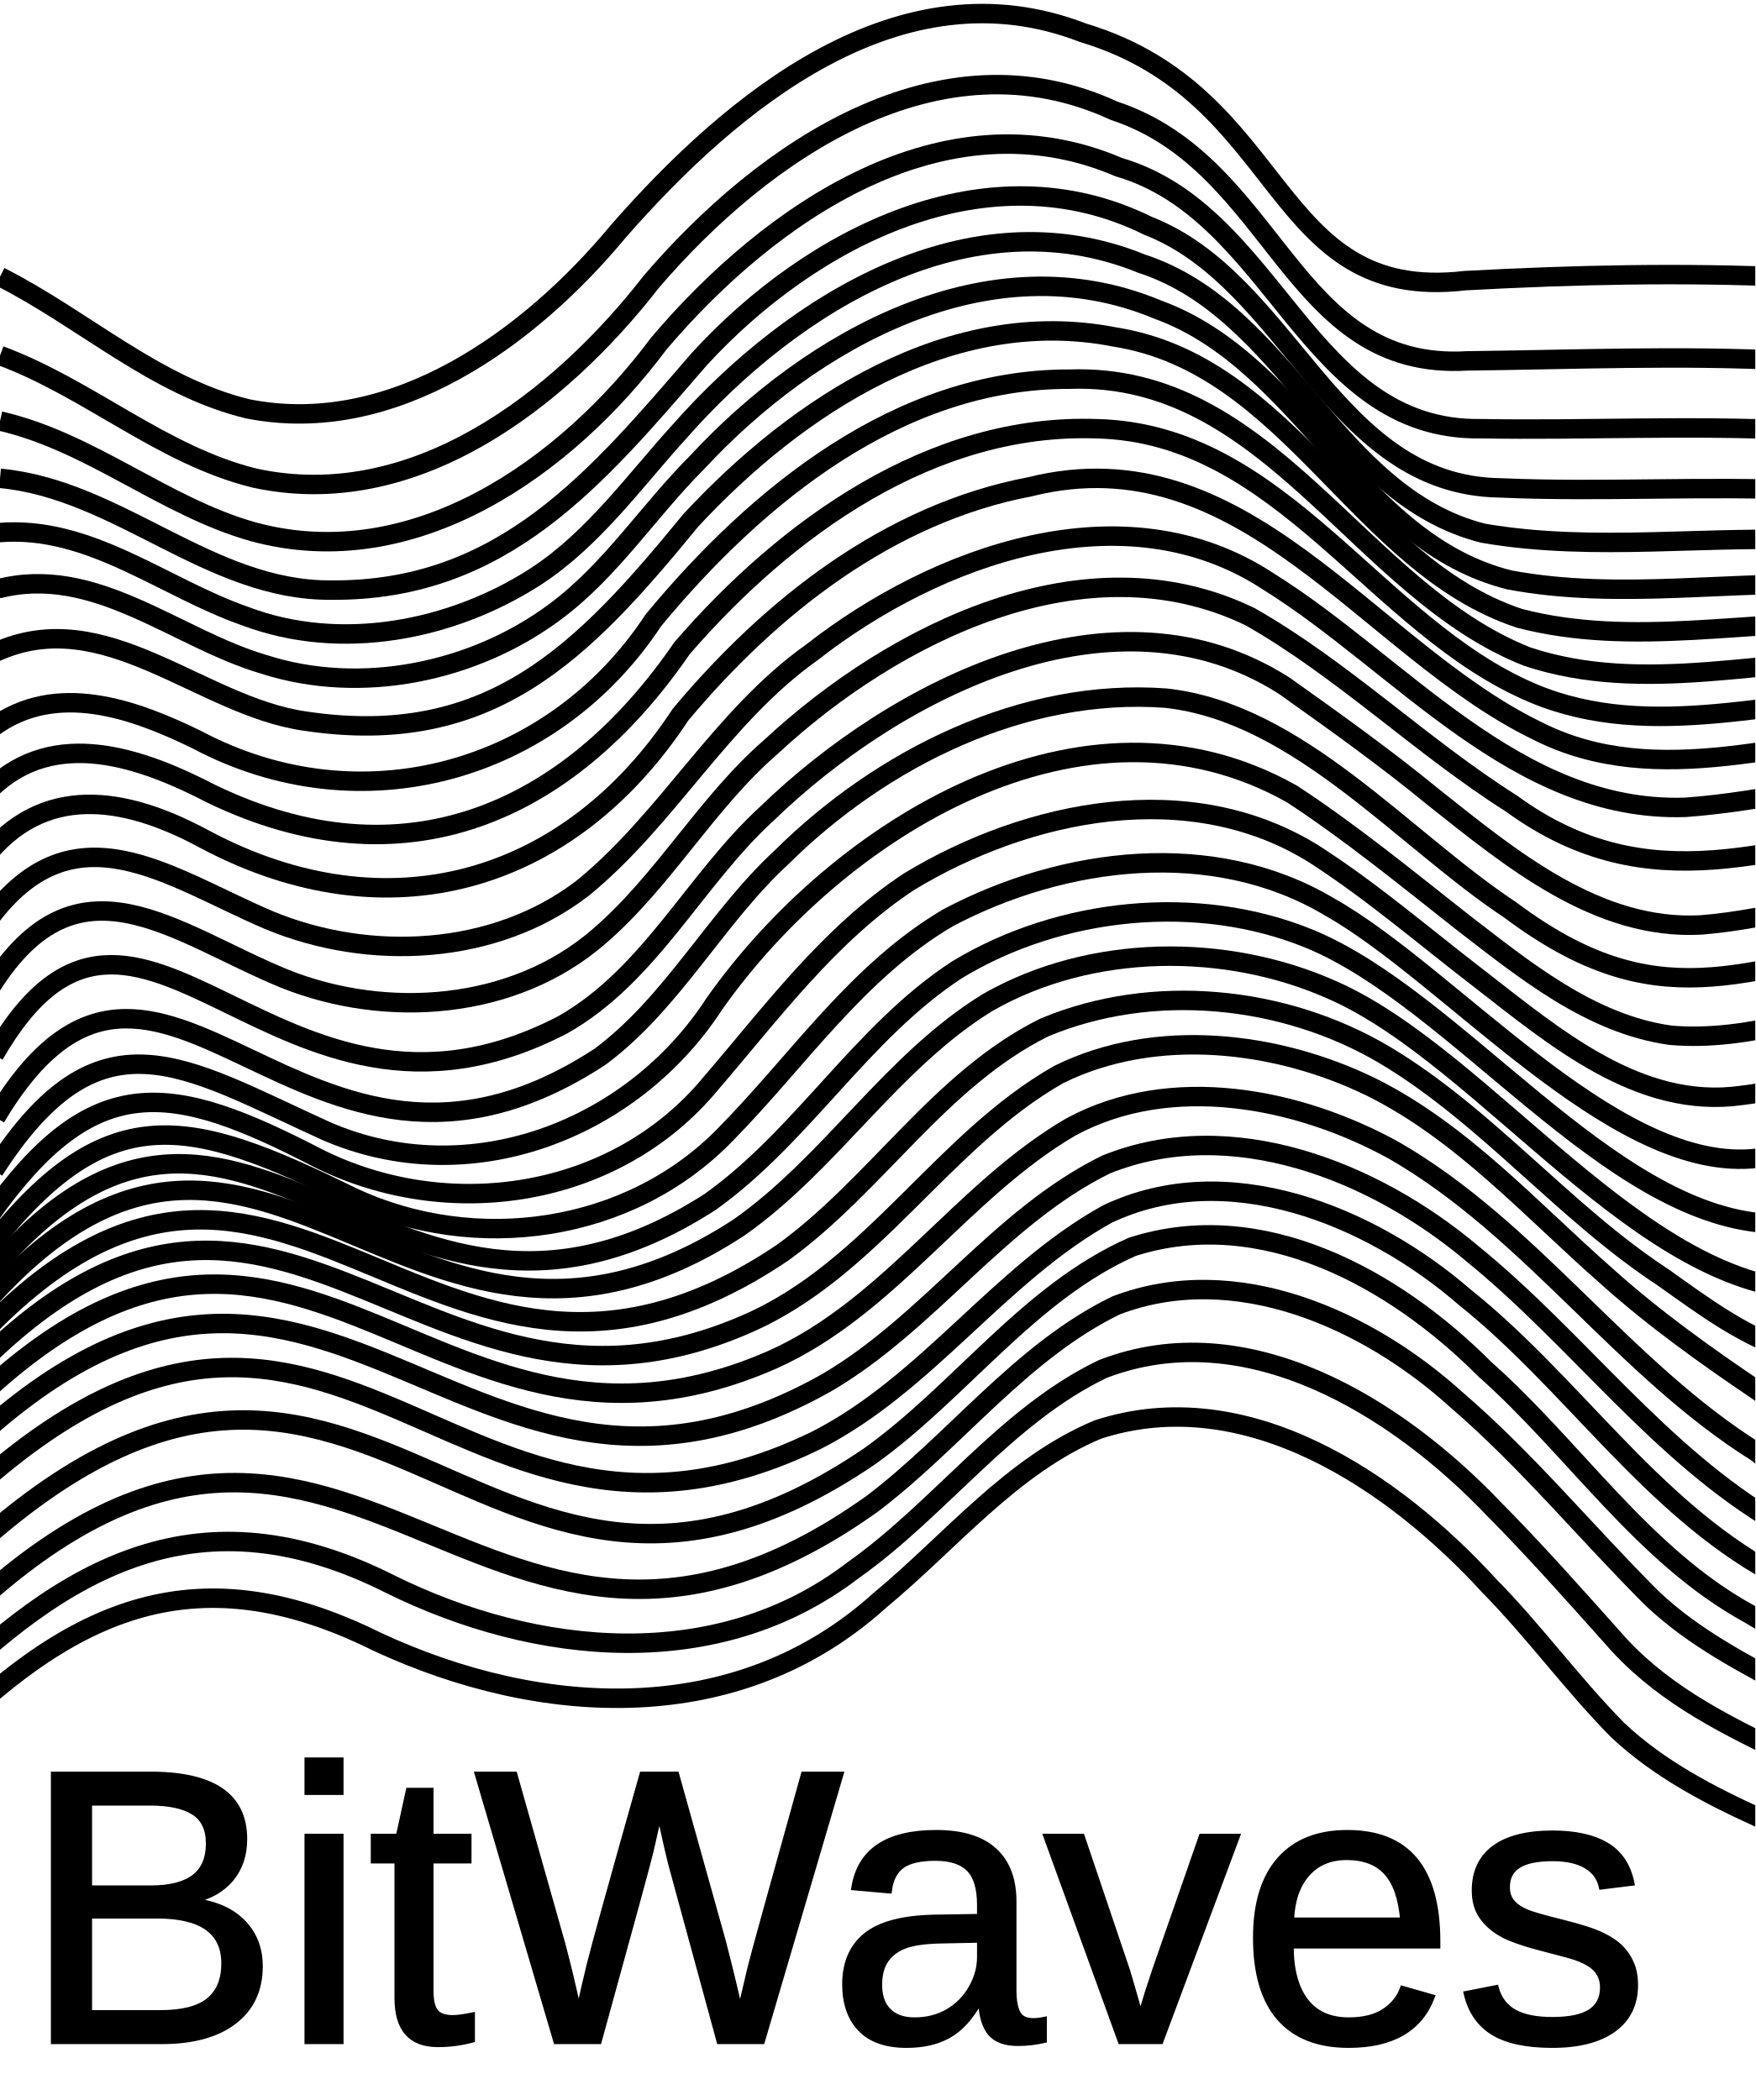
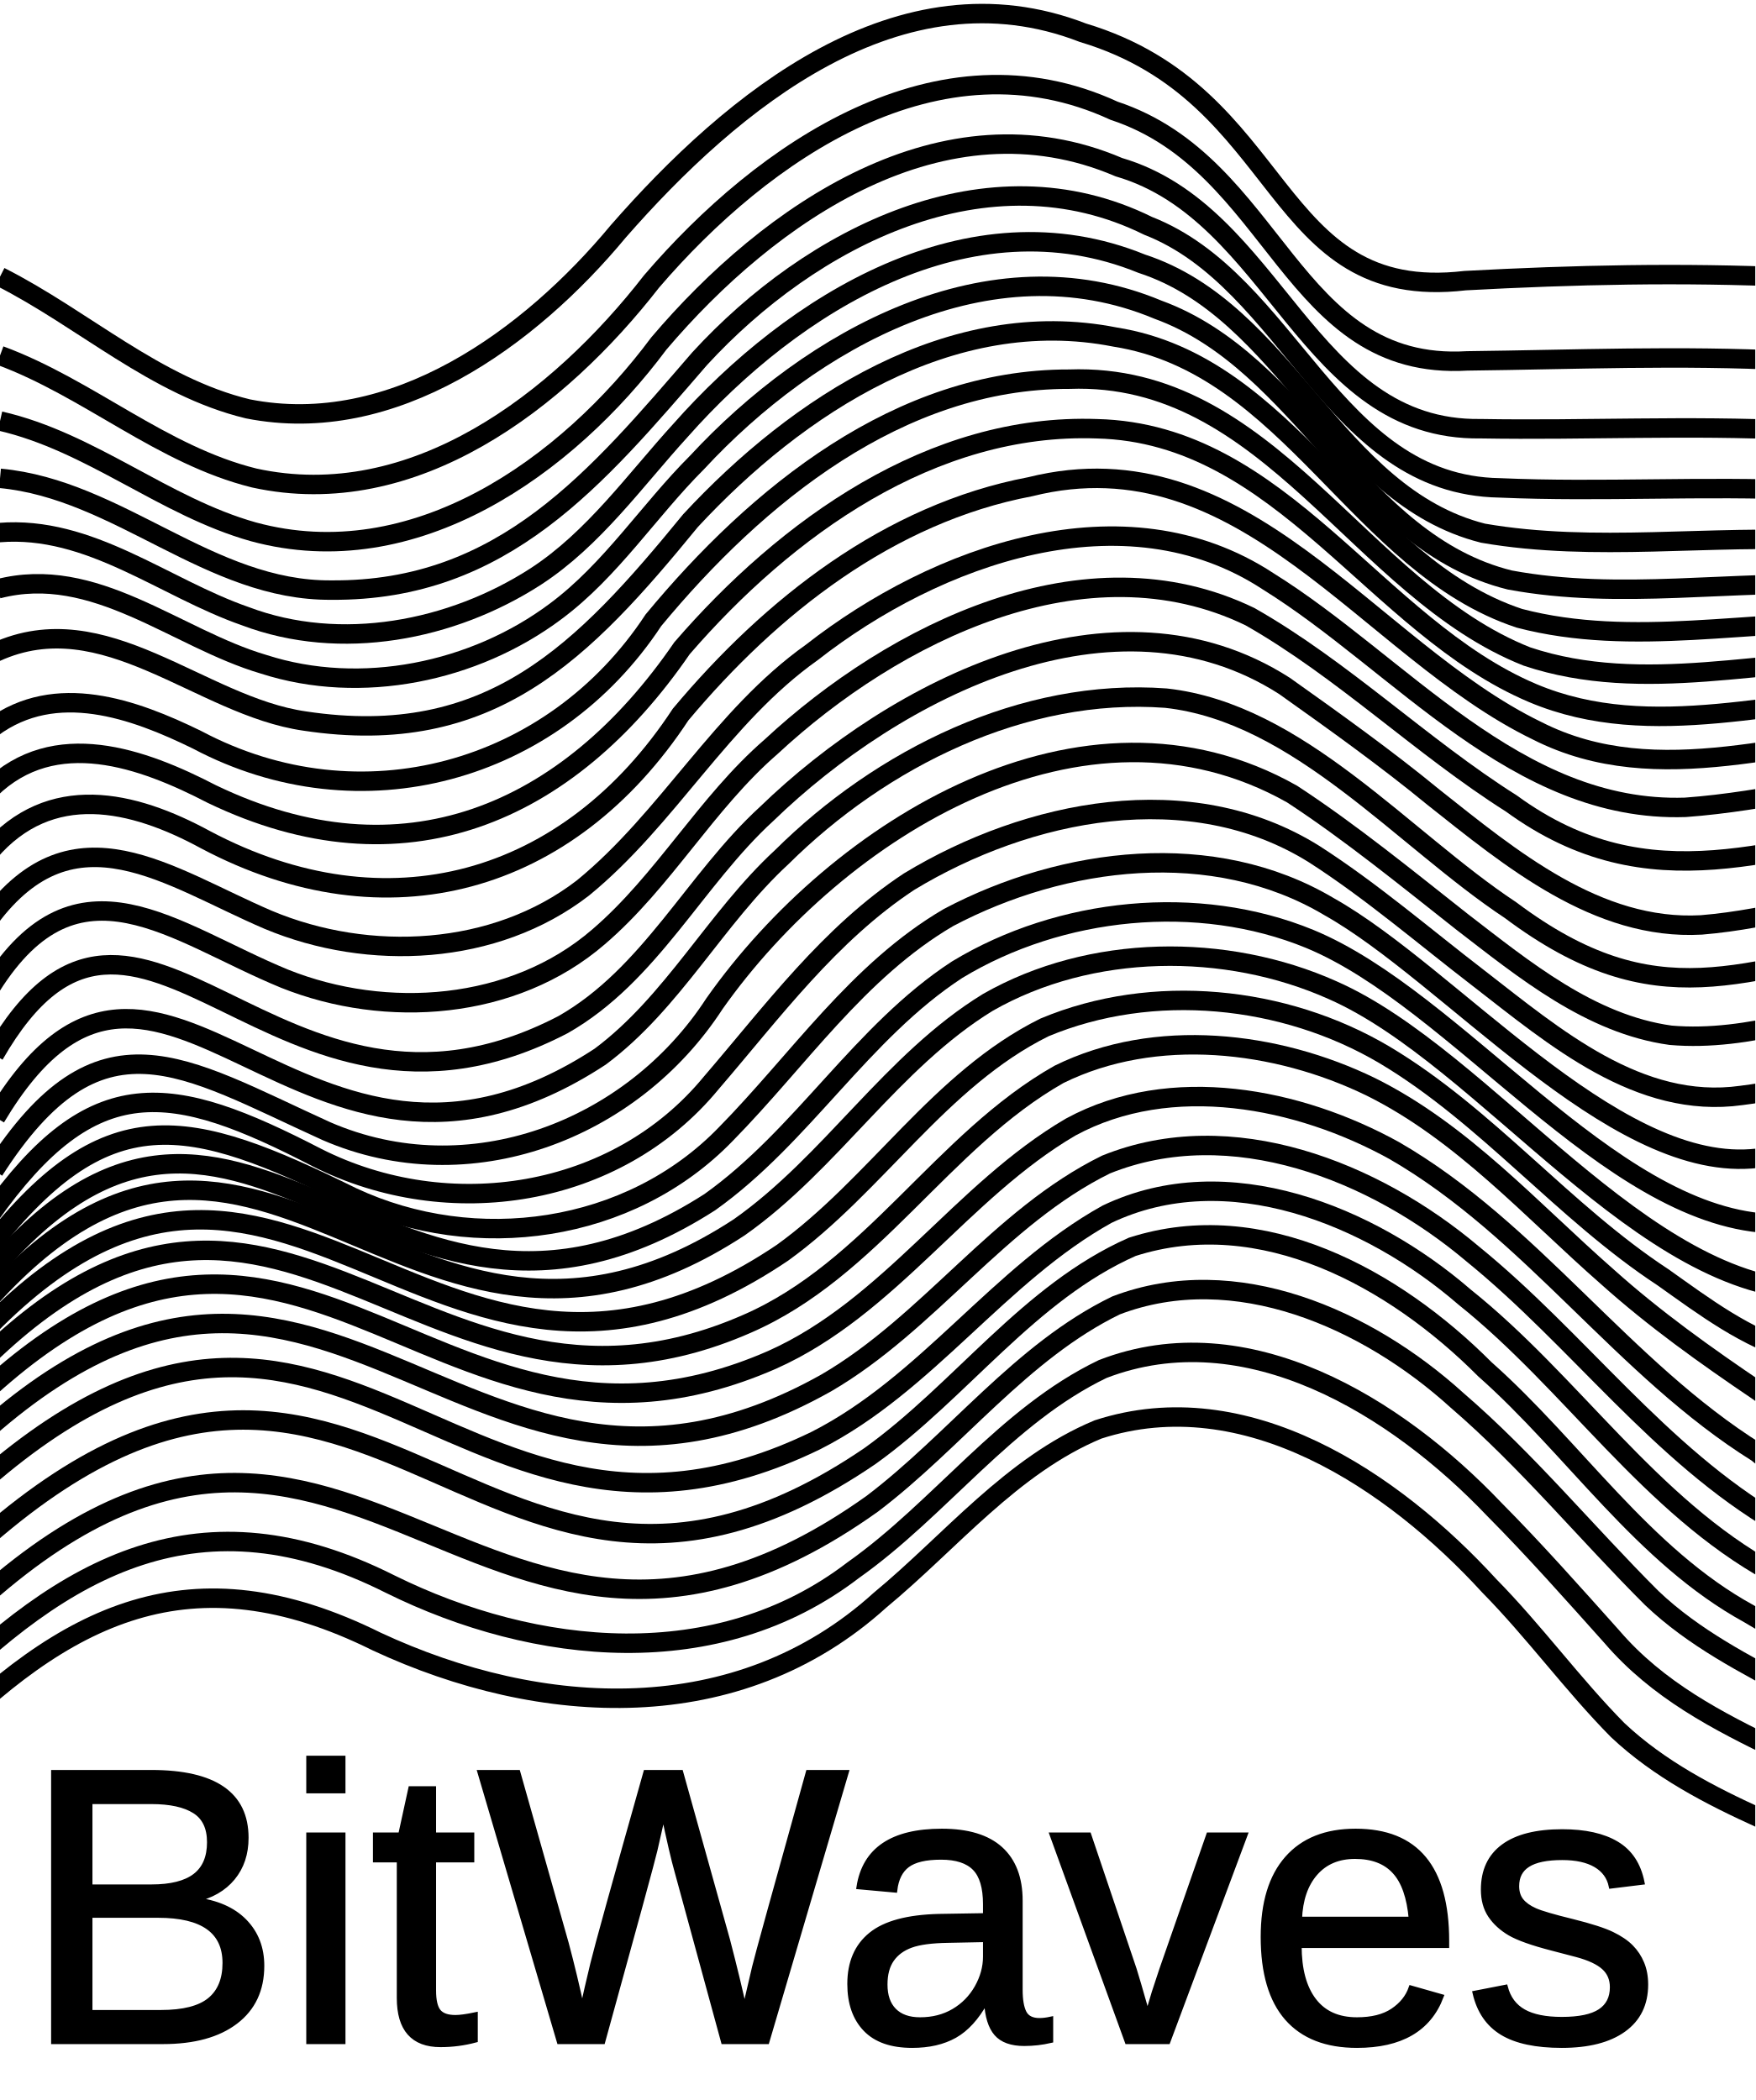
<svg xmlns="http://www.w3.org/2000/svg" width="361" height="432" viewBox="0 8 361 432">
  <defs>
    <clipPath id="clip-path">
      <rect id="Rectangle_1" data-name="Rectangle 1" width="361" height="432" transform="translate(17.596)" fill="none" />
    </clipPath>
  </defs>
  <g id="Group_2" data-name="Group 2" transform="translate(-17.596)">
    <g id="Group_1" data-name="Group 1" clip-path="url(#clip-path)">
-       <text x="22" y="428" font-family="Arial" font-size="80" fill="black" stroke="black">BitWaves</text>
+       <text x="22" y="428" font-family="Arial" font-size="80.5" fill="black" stroke="black">BitWaves</text>
      <path id="Path_1" data-name="Path 1" d="M17.6,64.92c17.206,8.7,31.975,22.6,50.98,27.19,29.957,5.932,58-14.609,76.17-36.51,23.4-26.764,57.907-55.459,95.56-40.869,42.449,12.731,38.21,55.749,78.619,51,22.411-1.208,44.455-1.717,67.211-.691" fill="none" stroke="black" stroke-miterlimit="10" stroke-width="4" />
      <path id="Path_2" data-name="Path 2" d="M17.6,81.13c18.252,6.754,33.258,20.486,52.27,25.2,32.84,7.2,62.7-15.936,81.729-40.43,23-26.844,59.076-51.76,95.122-35.118,33.454,11.032,36.168,53.631,72.618,51.459,22.042-.259,43.728-1.187,66.081-.051" fill="none" stroke="black" stroke-miterlimit="10" stroke-width="4" />
      <path id="Path_3" data-name="Path 3" d="M17.6,94.61c18.755,4.3,33.719,17.624,52.1,22.79,33.093,9.007,64.493-13.348,83.409-38.751,22.753-26.81,58.522-51.7,94.6-36.258,32.32,9.467,38.635,54.333,74.418,53.8,21.5.37,42.661-.748,64.461.319" fill="none" stroke="black" stroke-miterlimit="10" stroke-width="4" />
      <path id="Path_4" data-name="Path 4" d="M17.6,106.4c24.422,2.26,43.126,23.209,68.15,22.99,35.451.278,54.66-23.243,75.739-47.6,22.882-24.948,59.187-43.679,92.242-27.328,29.157,11.381,37.872,53.334,72.279,53.9,21.028.92,41.737-.458,63.07.5" fill="none" stroke="black" stroke-miterlimit="10" stroke-width="4" />
      <path id="Path_5" data-name="Path 5" d="M17.436,117.56c18.651-1.517,33.832,11.369,50.62,17.2,19.6,7.42,42.452,3,59.74-8.17,11.931-7.765,20.382-19.776,29.81-30.11,23.122-26.142,59.372-48.652,94.79-34.239,29.889,9.737,39.557,47.689,70.2,55.44,23.075,4,46.684.252,70.211,1.559" fill="none" stroke="black" stroke-miterlimit="10" stroke-width="4" />
      <path id="Path_6" data-name="Path 6" d="M17.166,129.14c19.887-5.183,36.561,10.183,54.65,15.51,20.043,6.464,43.317,1.647,60.05-10.88,11.389-8.463,19.18-20.745,29.08-30.63,23.494-25.378,60.16-45.923,94.79-31.439,29.673,10.81,41.115,47.86,72.36,55.609,22.738,4.24,45.834-.046,69.04.98" fill="none" stroke="black" stroke-miterlimit="10" stroke-width="4" />
      <path id="Path_7" data-name="Path 7" d="M16.706,142.16c22.411-10.235,42,11.087,63.57,14.17,38.218,5.769,57.28-14.269,79.349-41.241,22-23.739,53.559-44.4,87.261-37.759,36.009,5.661,50.082,46.9,83.2,57.861,23.318,6.1,47.673.168,71.63.879" fill="none" stroke="black" stroke-miterlimit="10" stroke-width="4" />
      <path id="Path_8" data-name="Path 8" d="M16.026,157.69c13.064-9.622,29.039-3.9,42.13,2.511,33.493,17.77,73.116,6.85,93.819-24.6,21.256-25.7,50.572-49.674,85.531-49.6,41.261-1.5,59.524,43.37,94.129,57.051,23.97,8.015,49.493.246,74.3.459" fill="none" stroke="black" stroke-miterlimit="10" stroke-width="4" />
      <path id="Path_9" data-name="Path 9" d="M15.6,170.34c13.259-12.925,31.3-6.387,45.57,1.011,39.2,18.87,73.178,4.279,96.7-30.013,21.359-24.7,51.341-46.379,85.361-45.138,38.031.933,57.16,40.658,89.6,54.38,24.565,10.358,51.267.751,76.96.29" fill="none" stroke="black" stroke-miterlimit="10" stroke-width="4" />
      <path id="Path_10" data-name="Path 10" d="M15.366,183.33c12.537-14.671,29.509-10.752,44.52-2.578,37.28,19.76,74.7,9.255,97.689-25.764,18.607-22.233,42.864-41.357,71.921-46.868,43.881-10.95,69.419,33.335,104.24,50.211,24.947,12.689,52.775,1.257,79.1-.121" fill="none" stroke="black" stroke-miterlimit="10" stroke-width="4" />
      <path id="Path_11" data-name="Path 11" d="M15.446,196.94c17.446-23.435,36.69-8.55,57.32.281,20.679,8.674,46.612,7.436,64.72-6.551,17.513-14.3,28.461-35.255,47.071-48.459,25.592-20.024,64.239-34.063,93.859-14.621,27.224,16.947,51.076,47.64,85.8,46.491,16.872-1.228,33.219-5.737,50.19-7.741" fill="none" stroke="black" stroke-miterlimit="10" stroke-width="4" />
      <path id="Path_12" data-name="Path 12" d="M15.786,210.9c17.826-28.291,37.4-11,60.34-1.568,20.916,8.368,47.08,6.515,64.56-8.6,13.393-11.469,22.176-27.569,35.481-39.1,25.283-23.5,64.725-43.163,98.519-26.771,19.074,10.843,35.265,26.743,53.75,38.431,28.621,20.884,54.174,8.722,85.46,3.88" fill="none" stroke="black" stroke-miterlimit="10" stroke-width="4" />
      <path id="Path_13" data-name="Path 13" d="M16.386,225c29.783-51.818,57.5,24.77,117-6.211,17.92-10.174,27.1-29.831,41.89-43.369,26.588-25.764,71.521-48.73,106.49-26.321,10.133,7.192,21,14.968,30.64,22.9,15.842,12.544,33.665,27.464,55.09,26.27,14.789-1.2,28.93-5.97,43.71-8.29" fill="none" stroke="black" stroke-miterlimit="10" stroke-width="4" />
      <path id="Path_14" data-name="Path 14" d="M16.7,237.87C50.678,180.99,79.111,266,141.046,225.36c14.944-11.129,23.766-28.529,37.31-41.02,20.5-20.338,49.689-34.906,79.04-32.721,27.246,3.014,48.72,28.956,70.851,43.6,30.1,22.568,47.594,12.389,80.639,6.121" fill="none" stroke="black" stroke-miterlimit="10" stroke-width="4" />
      <path id="Path_15" data-name="Path 15" d="M16.356,248.78c21.749-33.906,38.6-21.6,68.37-8.088,29.244,12.7,62.836-.054,79.819-26.234,25.372-35.981,75.86-67.368,118.8-43.1,12.047,7.885,23.571,17.312,34.889,26.23,12.822,9.867,26.434,21.094,42.95,23.38,16.3,1.42,31.9-5.027,47.92-7.68" fill="none" stroke="black" stroke-miterlimit="10" stroke-width="4" />
      <path id="Path_16" data-name="Path 16" d="M15.486,258.07c21.353-30.169,37.251-27.491,67.34-11.919,26.965,13.61,61.492,8.408,81.05-15.382,12.693-14.767,24.342-30.622,40.7-41.409,24.468-14.827,57.754-21.624,83.29-5.66,11.8,7.571,22.722,17,33.85,25.55,15.545,12.03,32.978,27.047,54.01,24.1,11.913-1.477,23.779-5.269,35.61-7.63" fill="none" stroke="black" stroke-miterlimit="10" stroke-width="4" />
      <path id="Path_17" data-name="Path 17" d="M14.236,266.13c25.16-33.017,42.117-28.432,75.81-11.869,25.314,11.837,57.07,7.439,76.79-12.922,14.966-15.222,27.169-33.672,45.85-44.6,23.7-12.5,54.435-16.4,78.27-2.22,24.778,13.931,57.861,53.985,86.76,51.871,12.614-.947,25.018-4.983,37.43-7.611" fill="none" stroke="black" stroke-miterlimit="10" stroke-width="4" />
      <path id="Path_18" data-name="Path 18" d="M12.746,273.32c54-68.571,82.7,25.688,150.84-18.021,19.077-13.578,31.2-34.995,50.86-47.819,21.17-12.835,49.514-15.792,72.54-6.321,30.326,12.542,61.072,56.5,94.15,58.522,13.242-.077,26.174-4.458,39.1-7.261" fill="none" stroke="black" stroke-miterlimit="10" stroke-width="4" />
      <path id="Path_19" data-name="Path 19" d="M11.126,280.13c58.854-71.639,89.145,25.791,158.53-19.671,18.872-13.286,31.355-34.148,51.12-46.259,21.094-12.057,48.889-12.362,70.91-2.5,31.628,13.944,63.806,62.069,99.53,61.762,11.538-.583,23.248-4.044,34.53-6.6" fill="none" stroke="black" stroke-miterlimit="10" stroke-width="4" />
      <path id="Path_20" data-name="Path 20" d="M9.276,287.41c65.483-75.221,95.385,28.138,169.26-21.71,19.262-13.9,32.305-35.657,53.86-46.34,22.27-9.321,49.277-6.585,69.94,5.64,21.069,12.555,36.8,32.316,57.271,45.75,8.5,6.031,17.2,12.623,27.389,15.47,14.863,3.858,30.253-1.21,44.89-4.27" fill="none" stroke="black" stroke-miterlimit="10" stroke-width="4" />
      <path id="Path_21" data-name="Path 21" d="M7.406,294.93c65.721-73.151,94.751,15.631,163.77-14.579C196.932,269.177,211.4,242.6,235.4,229.01c19.848-9.786,44.669-6.911,64.13,2.569,18.83,9.342,33.081,25.433,48.65,39.081,9.665,8.672,20.238,16.21,30.97,23.47,17.223,13.059,39.2,9.318,58.79,4.63" fill="none" stroke="black" stroke-miterlimit="10" stroke-width="4" />
      <path id="Path_22" data-name="Path 22" d="M5.676,303.09c71.373-76.115,98.472,16.292,170.71-15.349,24.193-10.782,38.94-34.773,61.45-47.911,20.617-11.167,46.823-6.034,66.53,4.869,28.31,16.361,47,44.871,74.67,62.15,19.822,17,40.907,17.163,65.2,10.951" fill="none" stroke="black" stroke-miterlimit="10" stroke-width="4" />
      <path id="Path_23" data-name="Path 23" d="M4.246,312.31c78.21-81.569,106.08,23.6,183.31-19.839,21.155-12.326,35.479-34.073,57.51-44.911,25.8-10.411,55.247,1.358,75.43,18.41,21.678,17.627,38.369,41.178,62.74,55.432,21.437,16.8,39.537,17.547,65.31,11.121" fill="none" stroke="black" stroke-miterlimit="10" stroke-width="4" />
      <path id="Path_24" data-name="Path 24" d="M3.256,323c81.939-83.36,104.708,19.041,182.16-18.669,22.811-11.576,37.666-34.229,59.87-46.551,24.693-11.789,54.09.226,73.49,17.02,22.136,17.681,38.068,42.89,63.24,56.73,24.406,17.163,39.417,19.887,68.57,12.61" fill="none" stroke="black" stroke-miterlimit="10" stroke-width="4" />
      <path id="Path_25" data-name="Path 25" d="M2.876,335.5c88.8-90.824,110.62,28.685,193.64-27.969,18.666-13.363,32.672-33.64,53.95-43.041,26.7-8.574,53.951,6.542,72.5,25.17,18.418,16.316,32.5,38.35,54.37,50.331,28.132,16.834,40.45,22.844,73.931,14.479" fill="none" stroke="black" stroke-miterlimit="10" stroke-width="4" />
      <path id="Path_26" data-name="Path 26" d="M2.9,347.47c85.007-88.925,110.47,29.449,194.071-30.11,17.11-12.963,30.626-31.316,50.139-40.81,24.56-9.392,51.762,2.813,70.16,19.52,14.369,12.365,26.659,27.325,40.06,40.69,8.638,8.225,19.278,13.635,29.69,19.2,19.458,12.027,41.8,14.06,63.83,8.71" fill="none" stroke="black" stroke-miterlimit="10" stroke-width="4" />
      <path id="Path_27" data-name="Path 27" d="M2.976,358.35c28.232-28.8,56.12-43.966,94.84-24.488,29.963,14.836,67.314,18.571,95.24-2.844,17.955-12.7,31.307-31.761,51.32-41.388,29.65-11.453,60.5,7.791,80.55,28.87,8.246,8.3,16.345,17.45,24.16,26.18,9.4,10.975,21.756,17.383,34.49,23.5,20.162,10.937,43.322,13.521,65.72,8.95" fill="none" stroke="black" stroke-miterlimit="10" stroke-width="4" />
      <path id="Path_28" data-name="Path 28" d="M3.106,368.31c28.02-28.7,53.865-41.515,91.97-22.618,33.808,15.752,74.309,17.955,103.49-8.494,14.577-12.056,27.122-27.761,44.86-35.138,30.4-9.87,60.657,10.527,80.48,32.18,9.179,9.314,17.2,20.361,26.39,29.66,8.543,8.04,18.972,13.451,29.57,18.25,20.683,10.25,43.938,13.27,66.73,9.86" fill="none" stroke="black" stroke-miterlimit="10" stroke-width="4" />
    </g>
  </g>
</svg>
